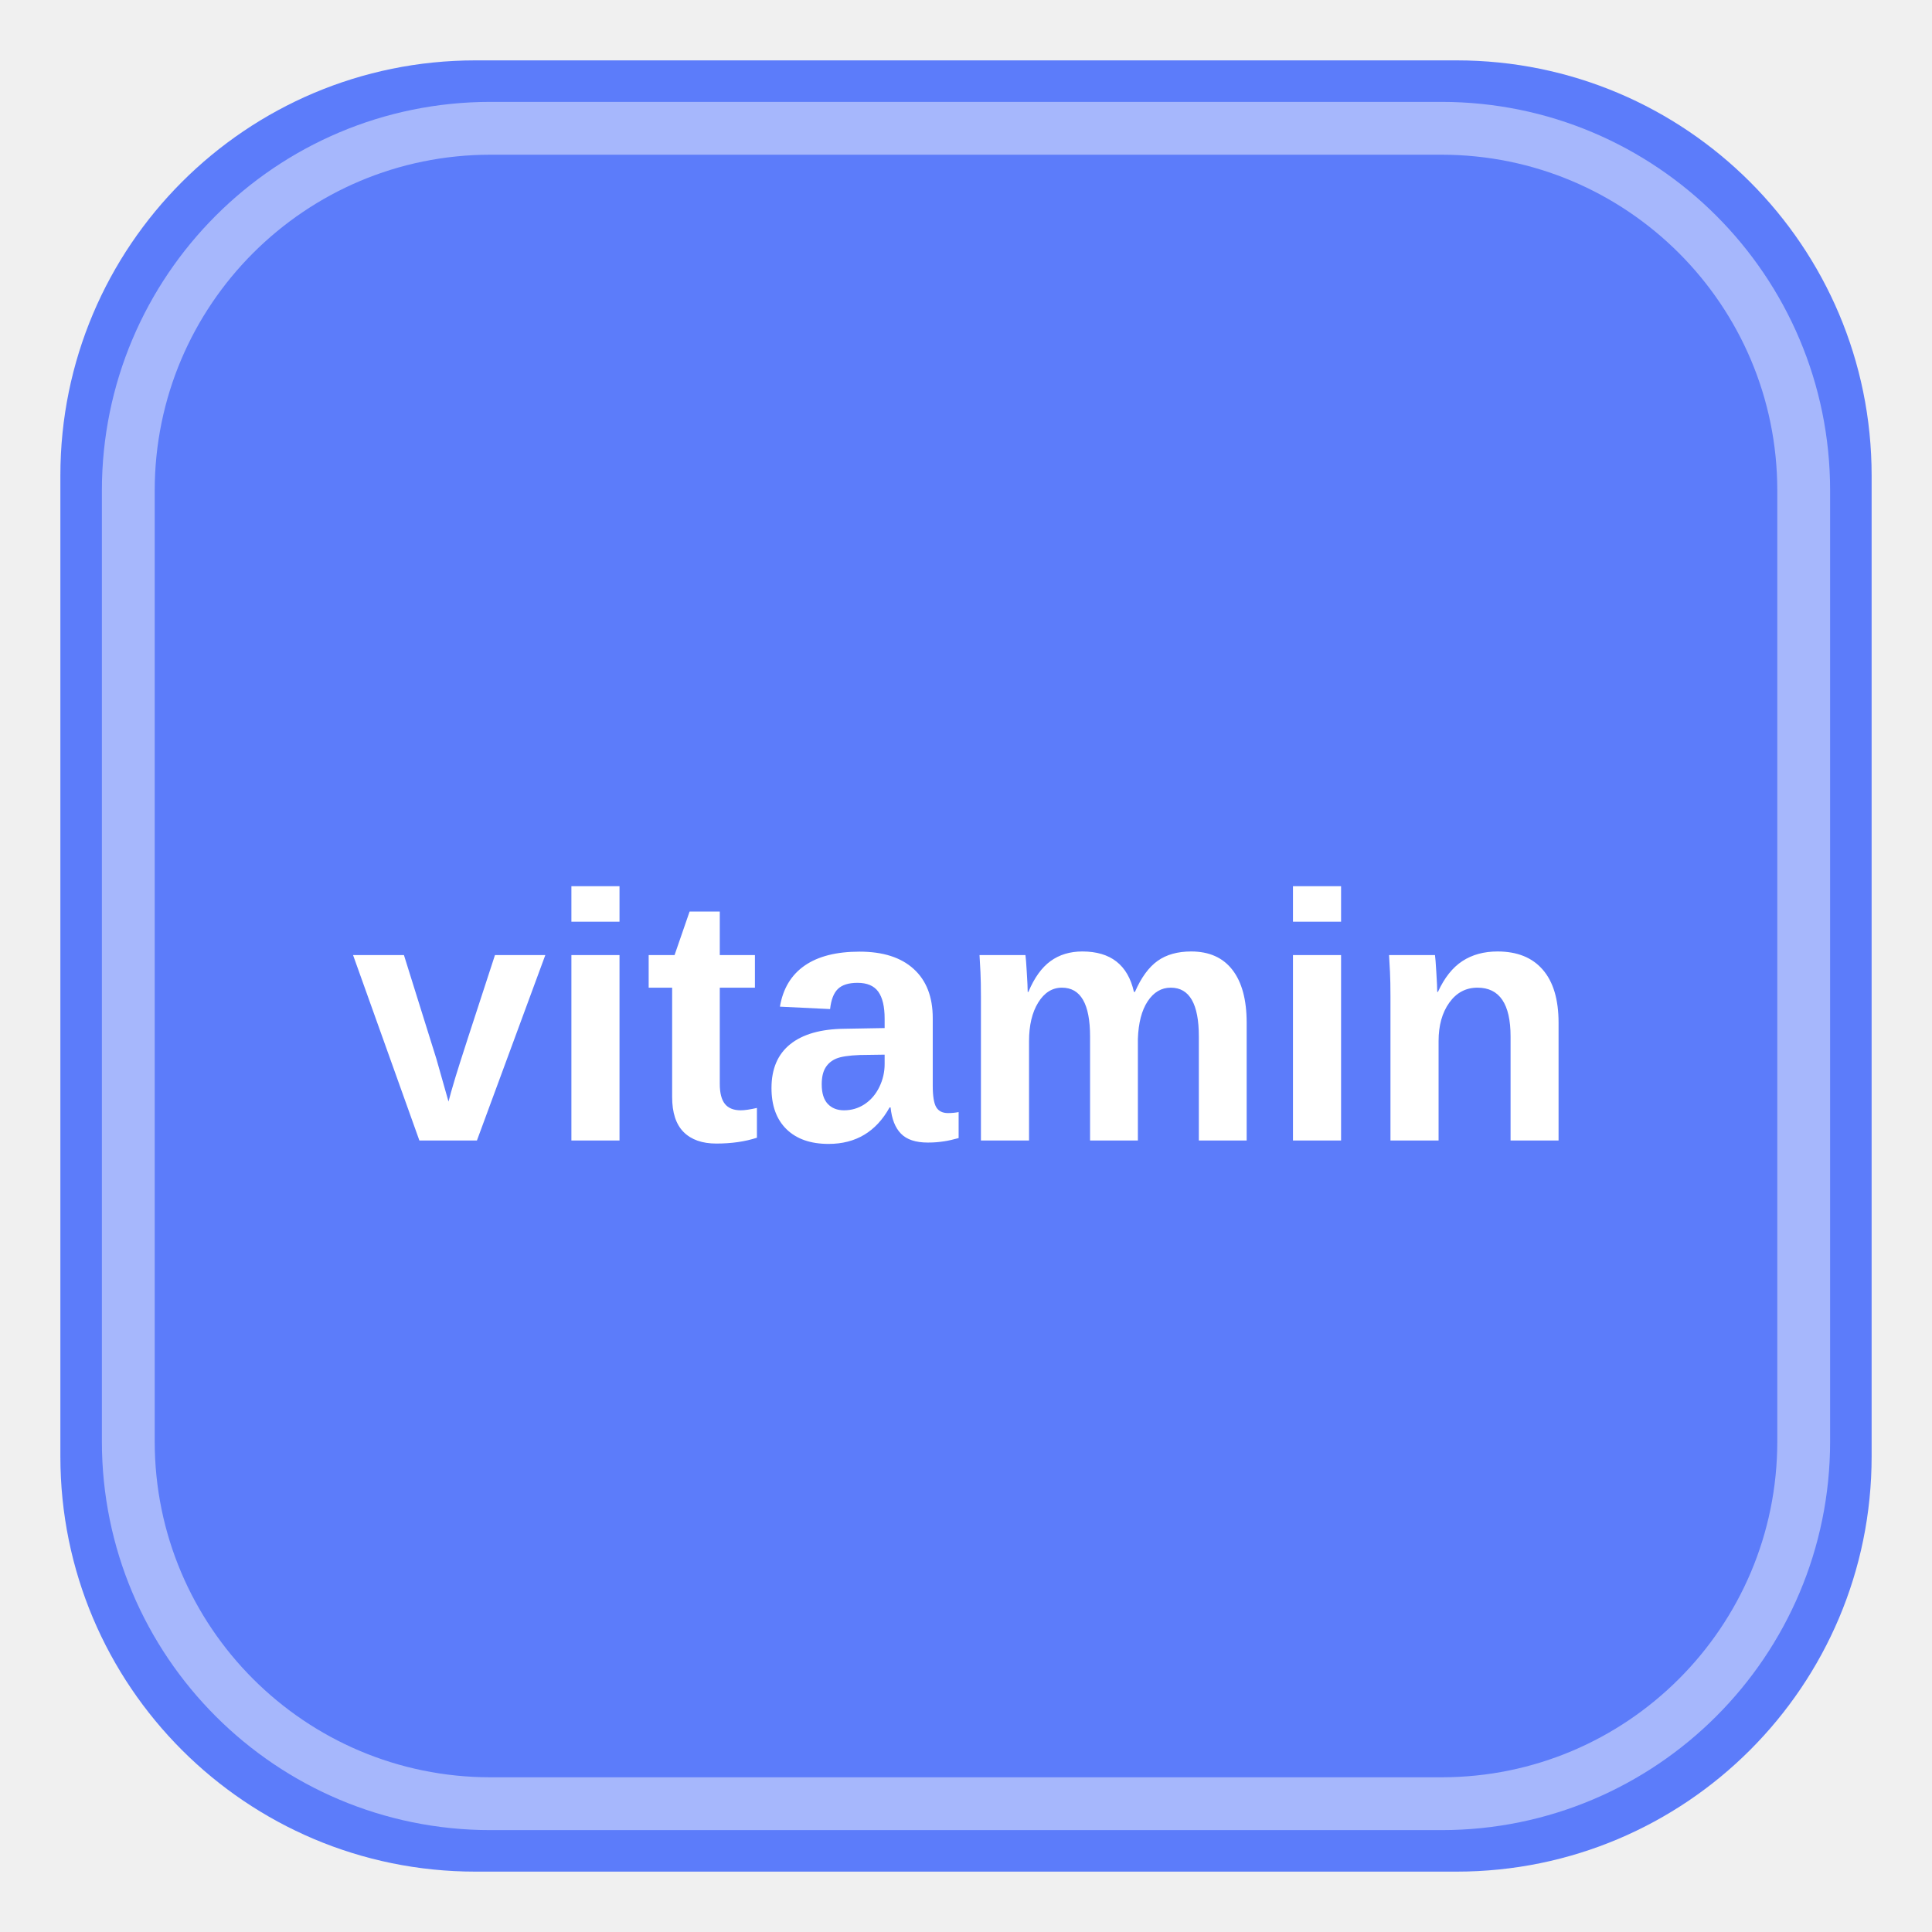
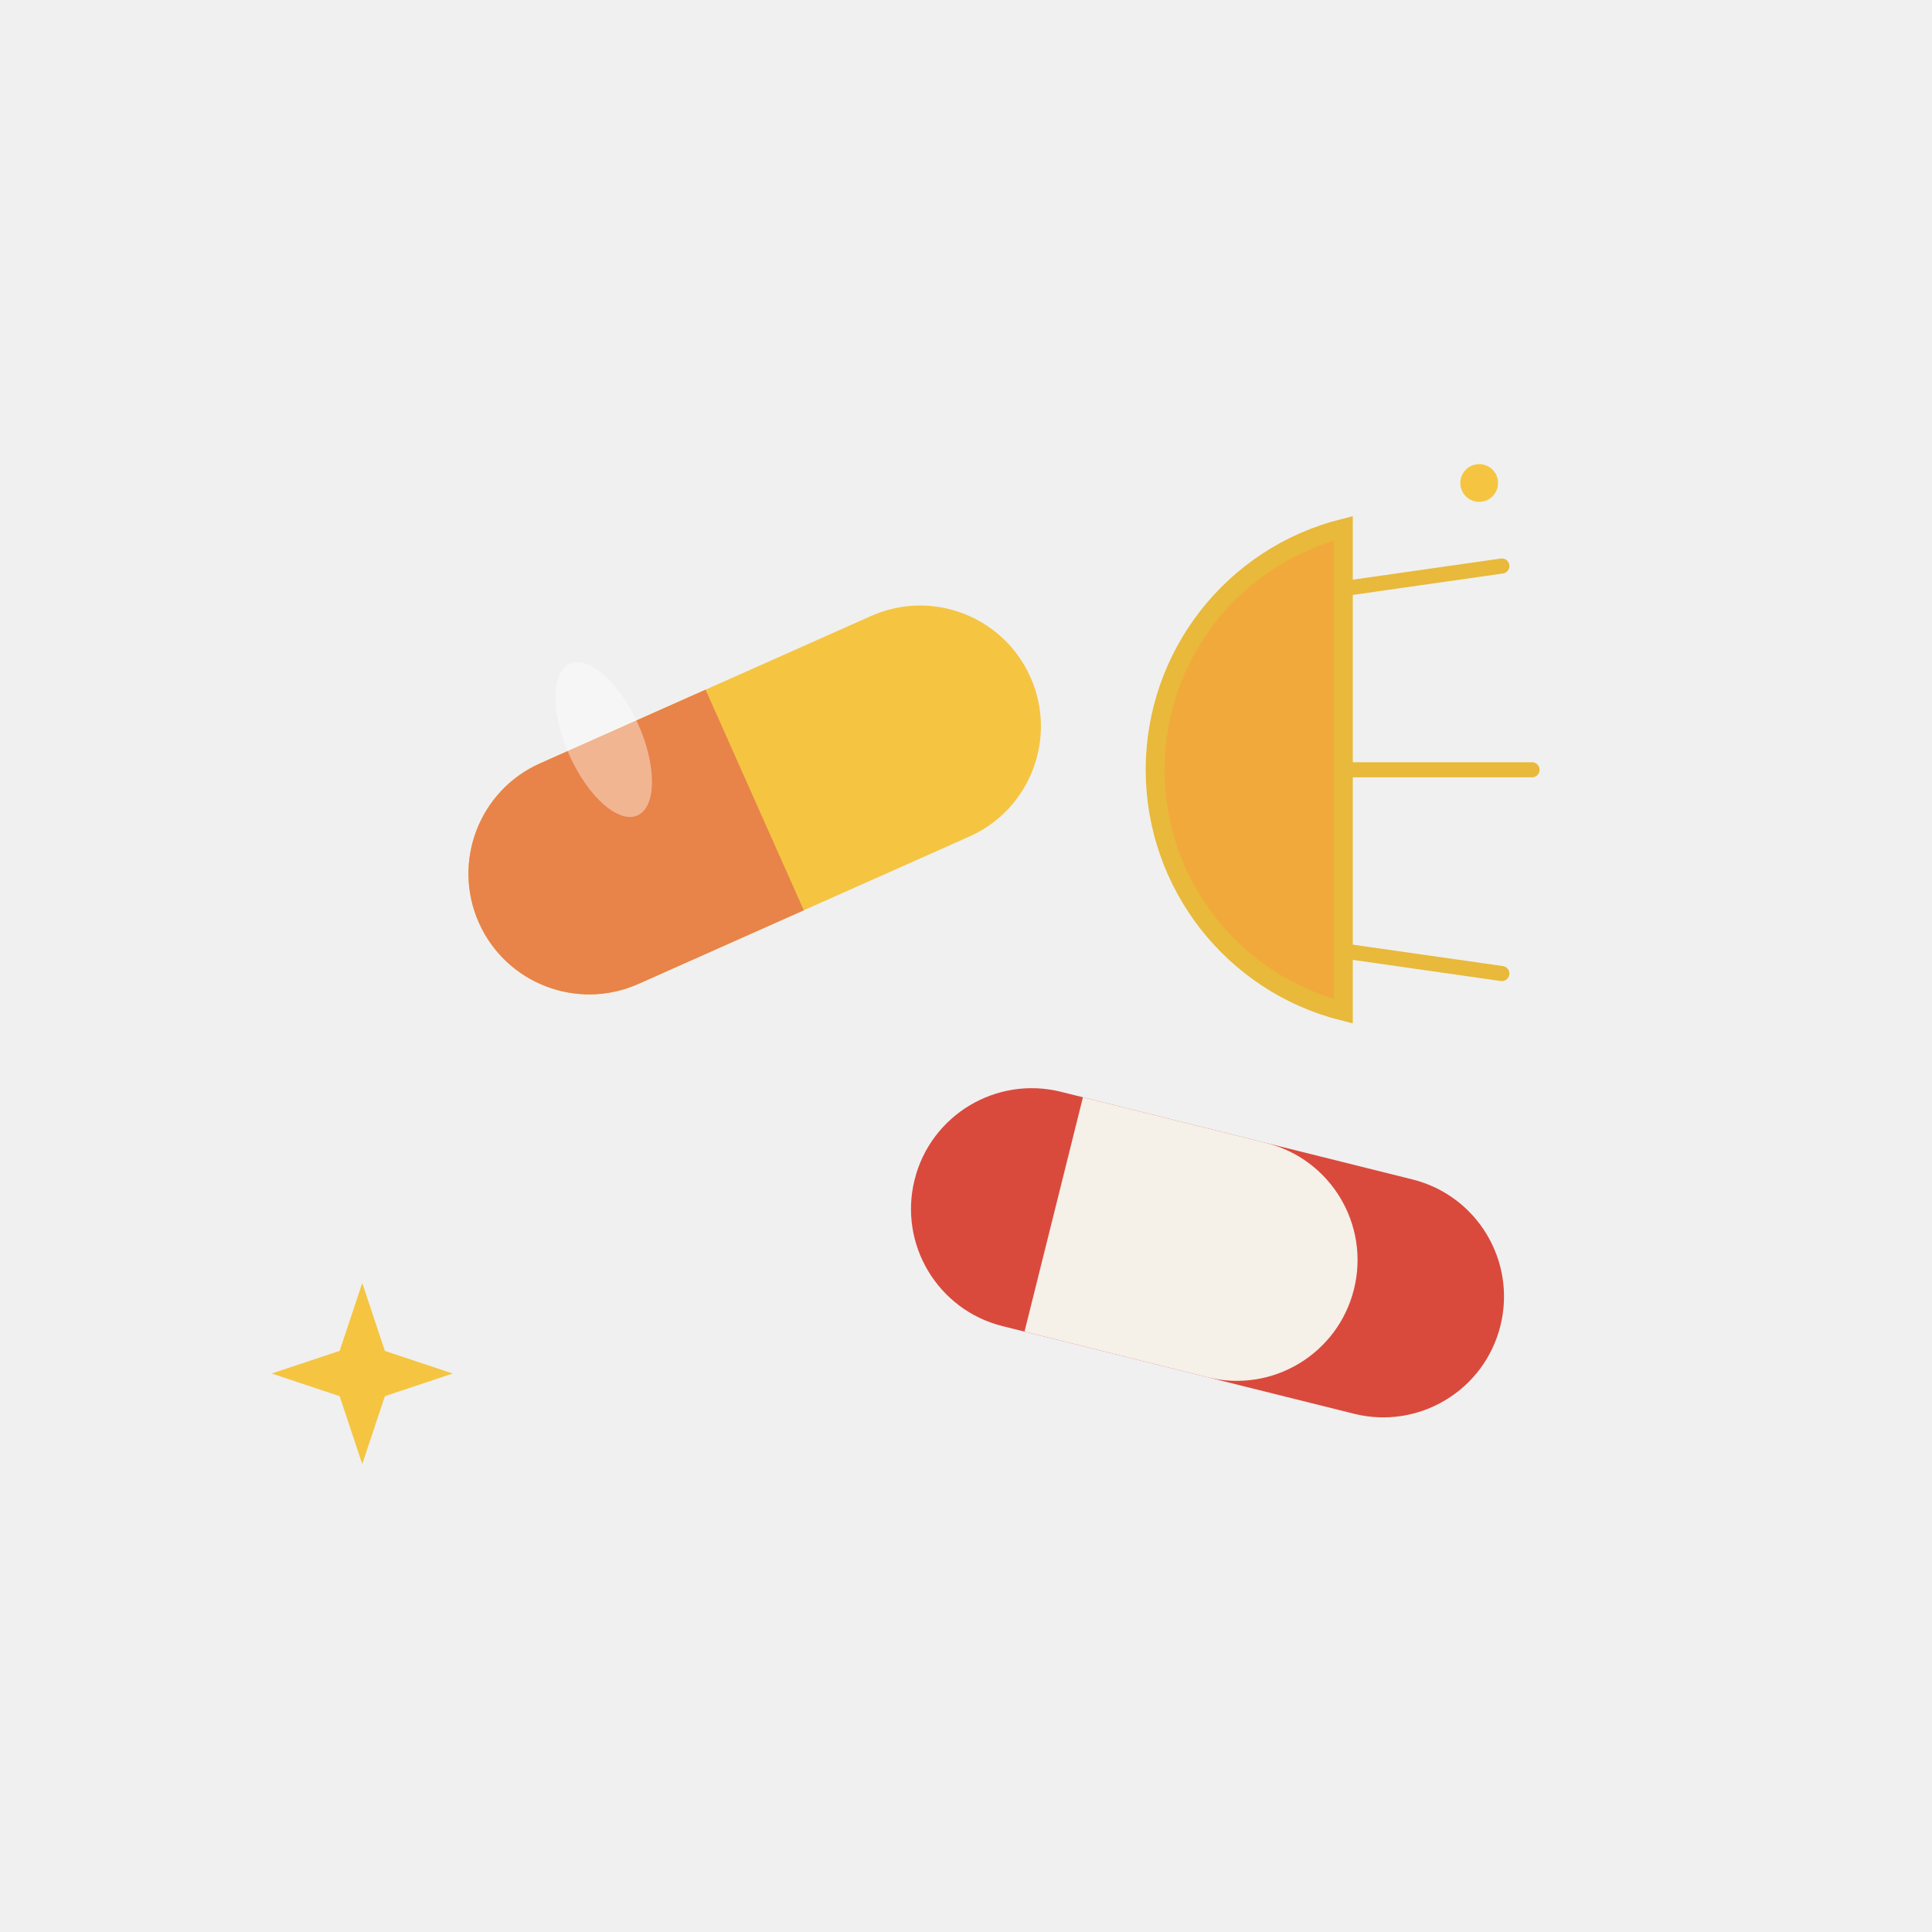
<svg xmlns="http://www.w3.org/2000/svg" width="512" height="512" viewBox="0 0 512 512">
-   <rect x="16" y="16" width="480" height="480" rx="110" fill="#5C7CFA" />
-   <rect x="34" y="34" width="444" height="444" rx="96" fill="none" stroke="rgba(255,255,255,0.45)" stroke-width="14" />
-   <text x="256" y="270" font-family="Arial, Helvetica, sans-serif" font-weight="bold" font-size="93" fill="#FFFFFF" text-anchor="middle" dominant-baseline="central">vitamin</text>
+   <rect x="120" y="180" width="160" height="64" rx="32" fill="#F5C542" transform="rotate(-24 200 212)" />
+   <path d="M120 212 A32 32 0 0 1 152 180 L200 180 L200 244 L152 244 A32 32 0 0 1 120 212 Z" fill="#E8834A" transform="rotate(-24 200 212)" />
+   <rect x="240" y="300" width="160" height="64" rx="32" fill="#D94A3D" transform="rotate(14 320 332)" />
+   <path d="M360 332 A32 32 0 0 1 328 364 L278 364 L278 300 L328 300 A32 32 0 0 1 360 332 Z" fill="#F5F0E8" transform="rotate(14 320 332)" />
+   <path d="M356 140 A66 66 0 0 0 356 268 Z" fill="#F2A93B" stroke="#E8B93A" stroke-width="5" />
+   <path d="M356 156 L398 150 M356 204 L406 204 M356 252 L398 258" stroke="#E8B93A" stroke-width="4" fill="none" stroke-linecap="round" stroke-linejoin="round" opacity="1" />
+   <circle cx="392" cy="128" r="5" fill="#F5C542" />
+   <path d="M96 340 L102 358 L120 364 L102 370 L96 388 L90 370 L72 364 L90 358 Z" fill="#F5C542" />
+   <ellipse cx="160" cy="196" rx="10" ry="22" fill="#FFFFFF" opacity="0.4" transform="rotate(-24 160 196)" />
</svg>
